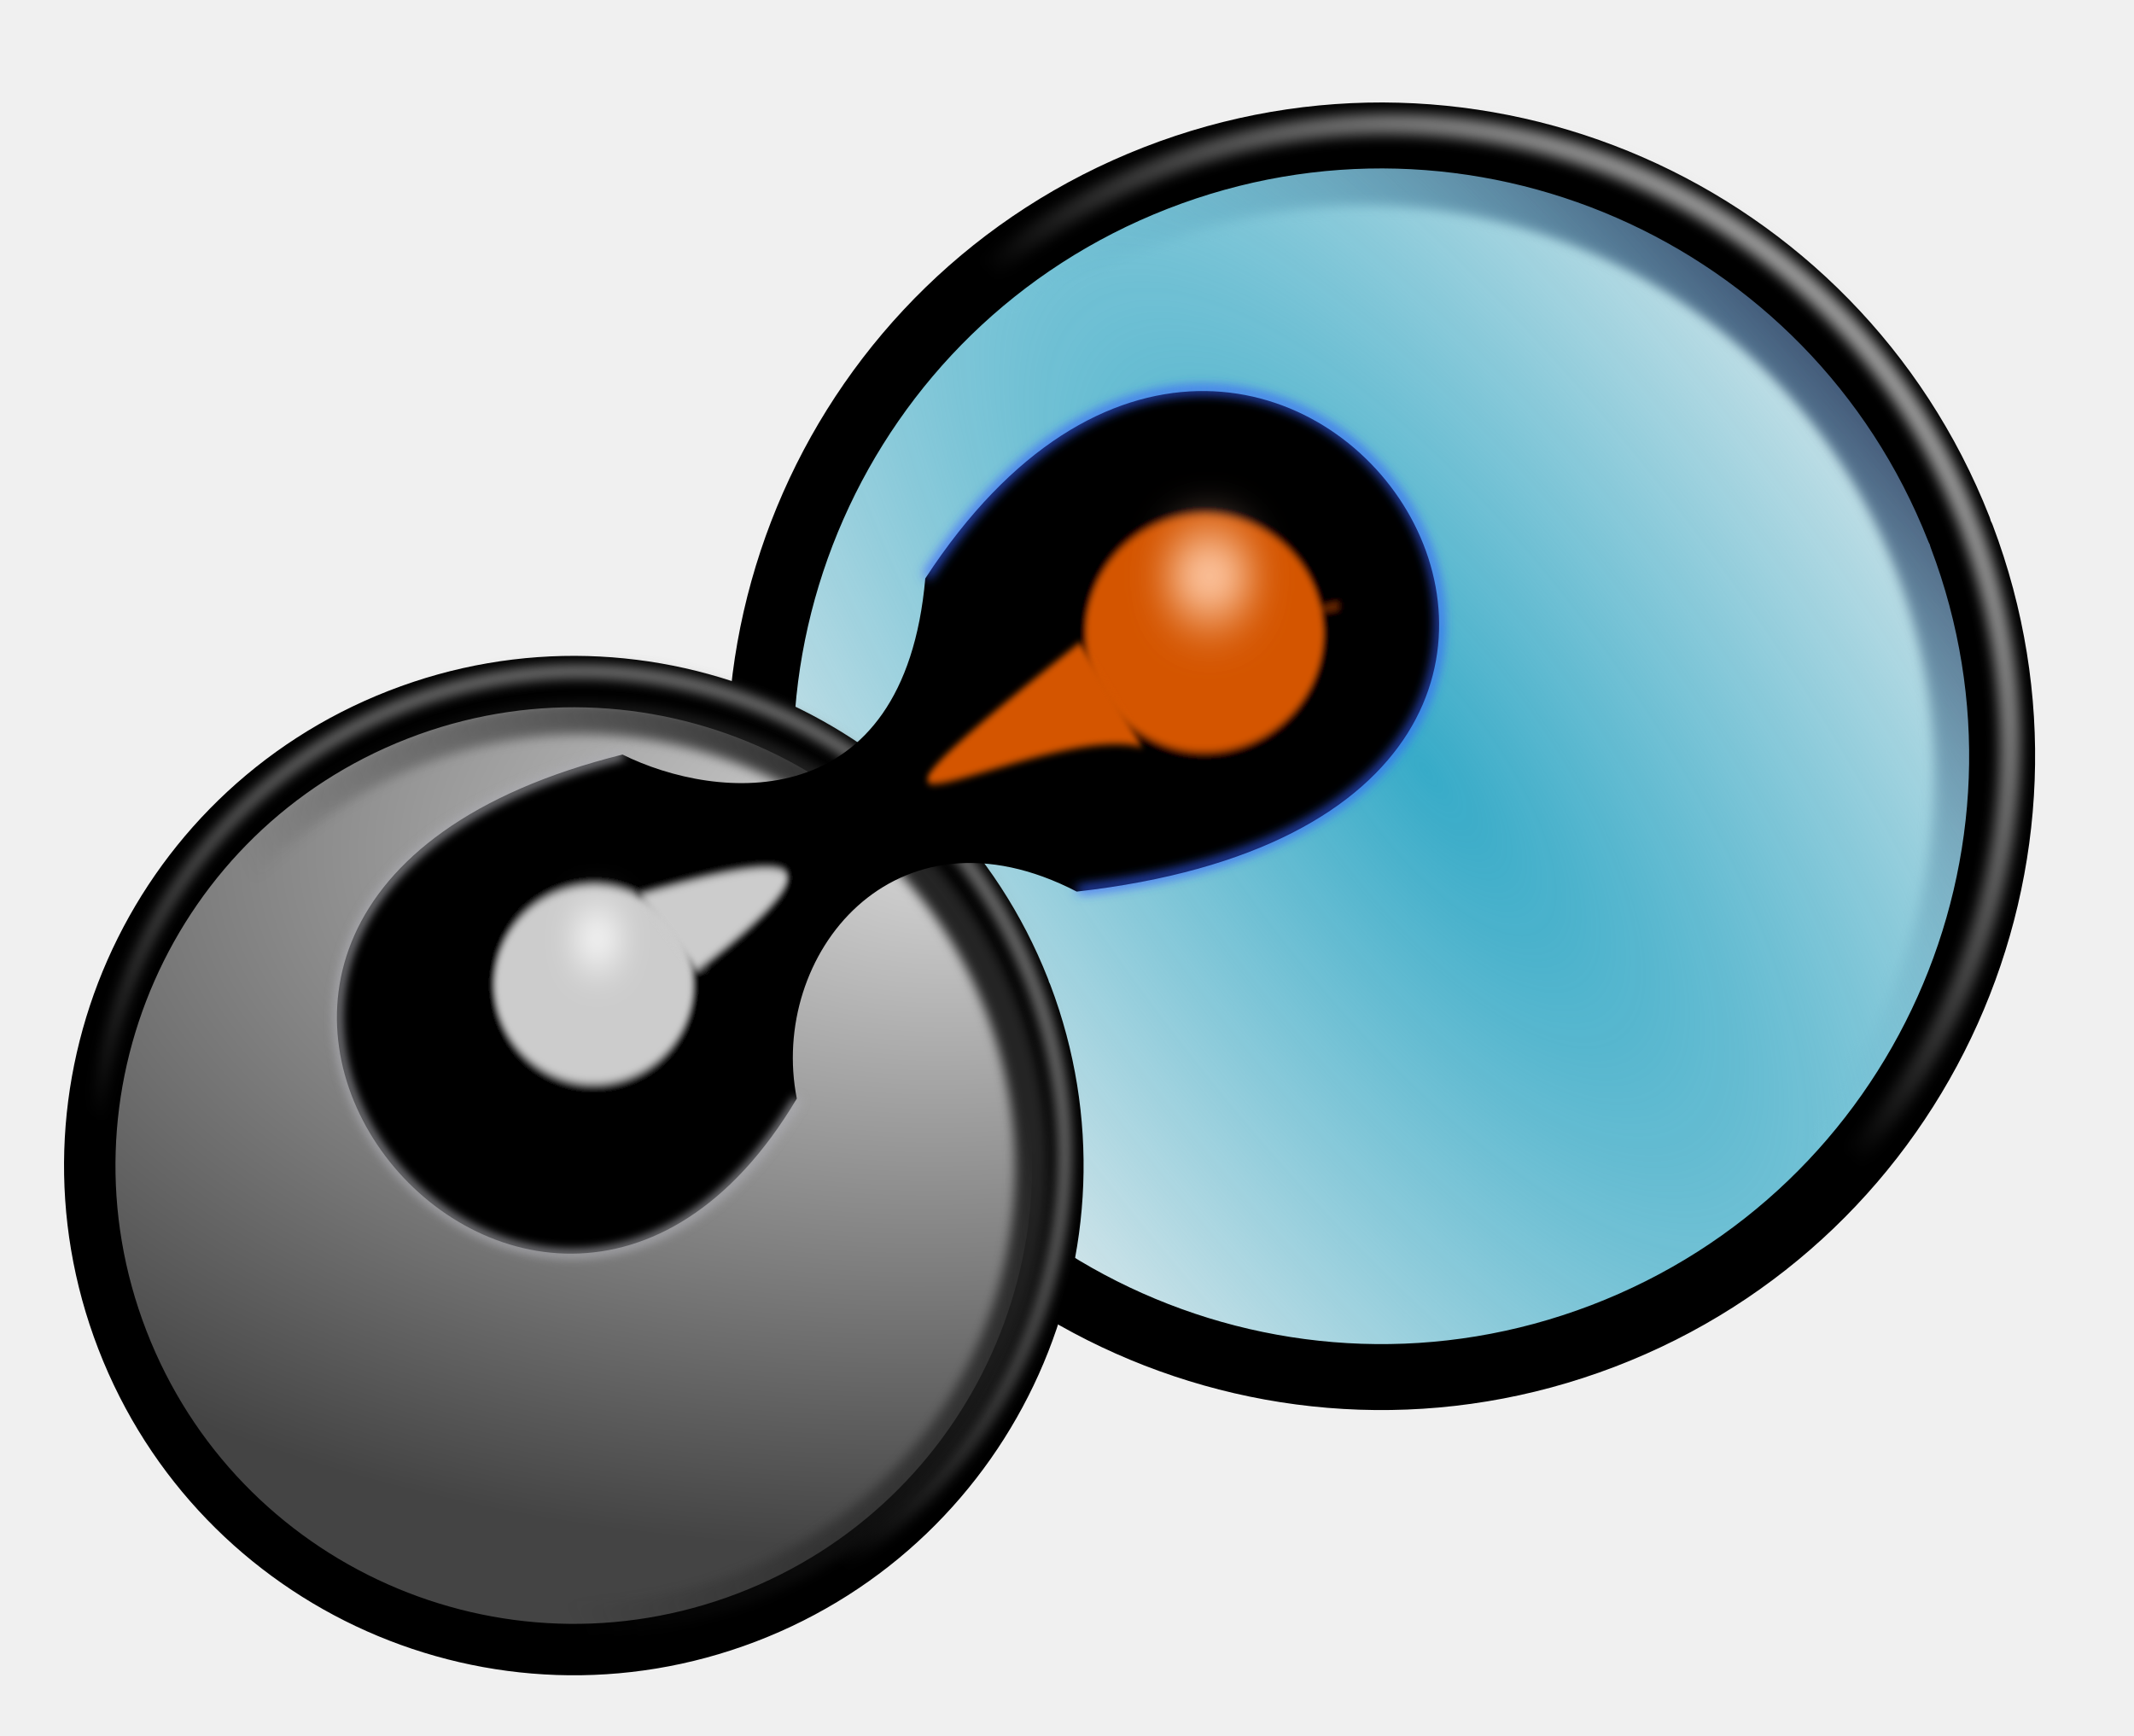
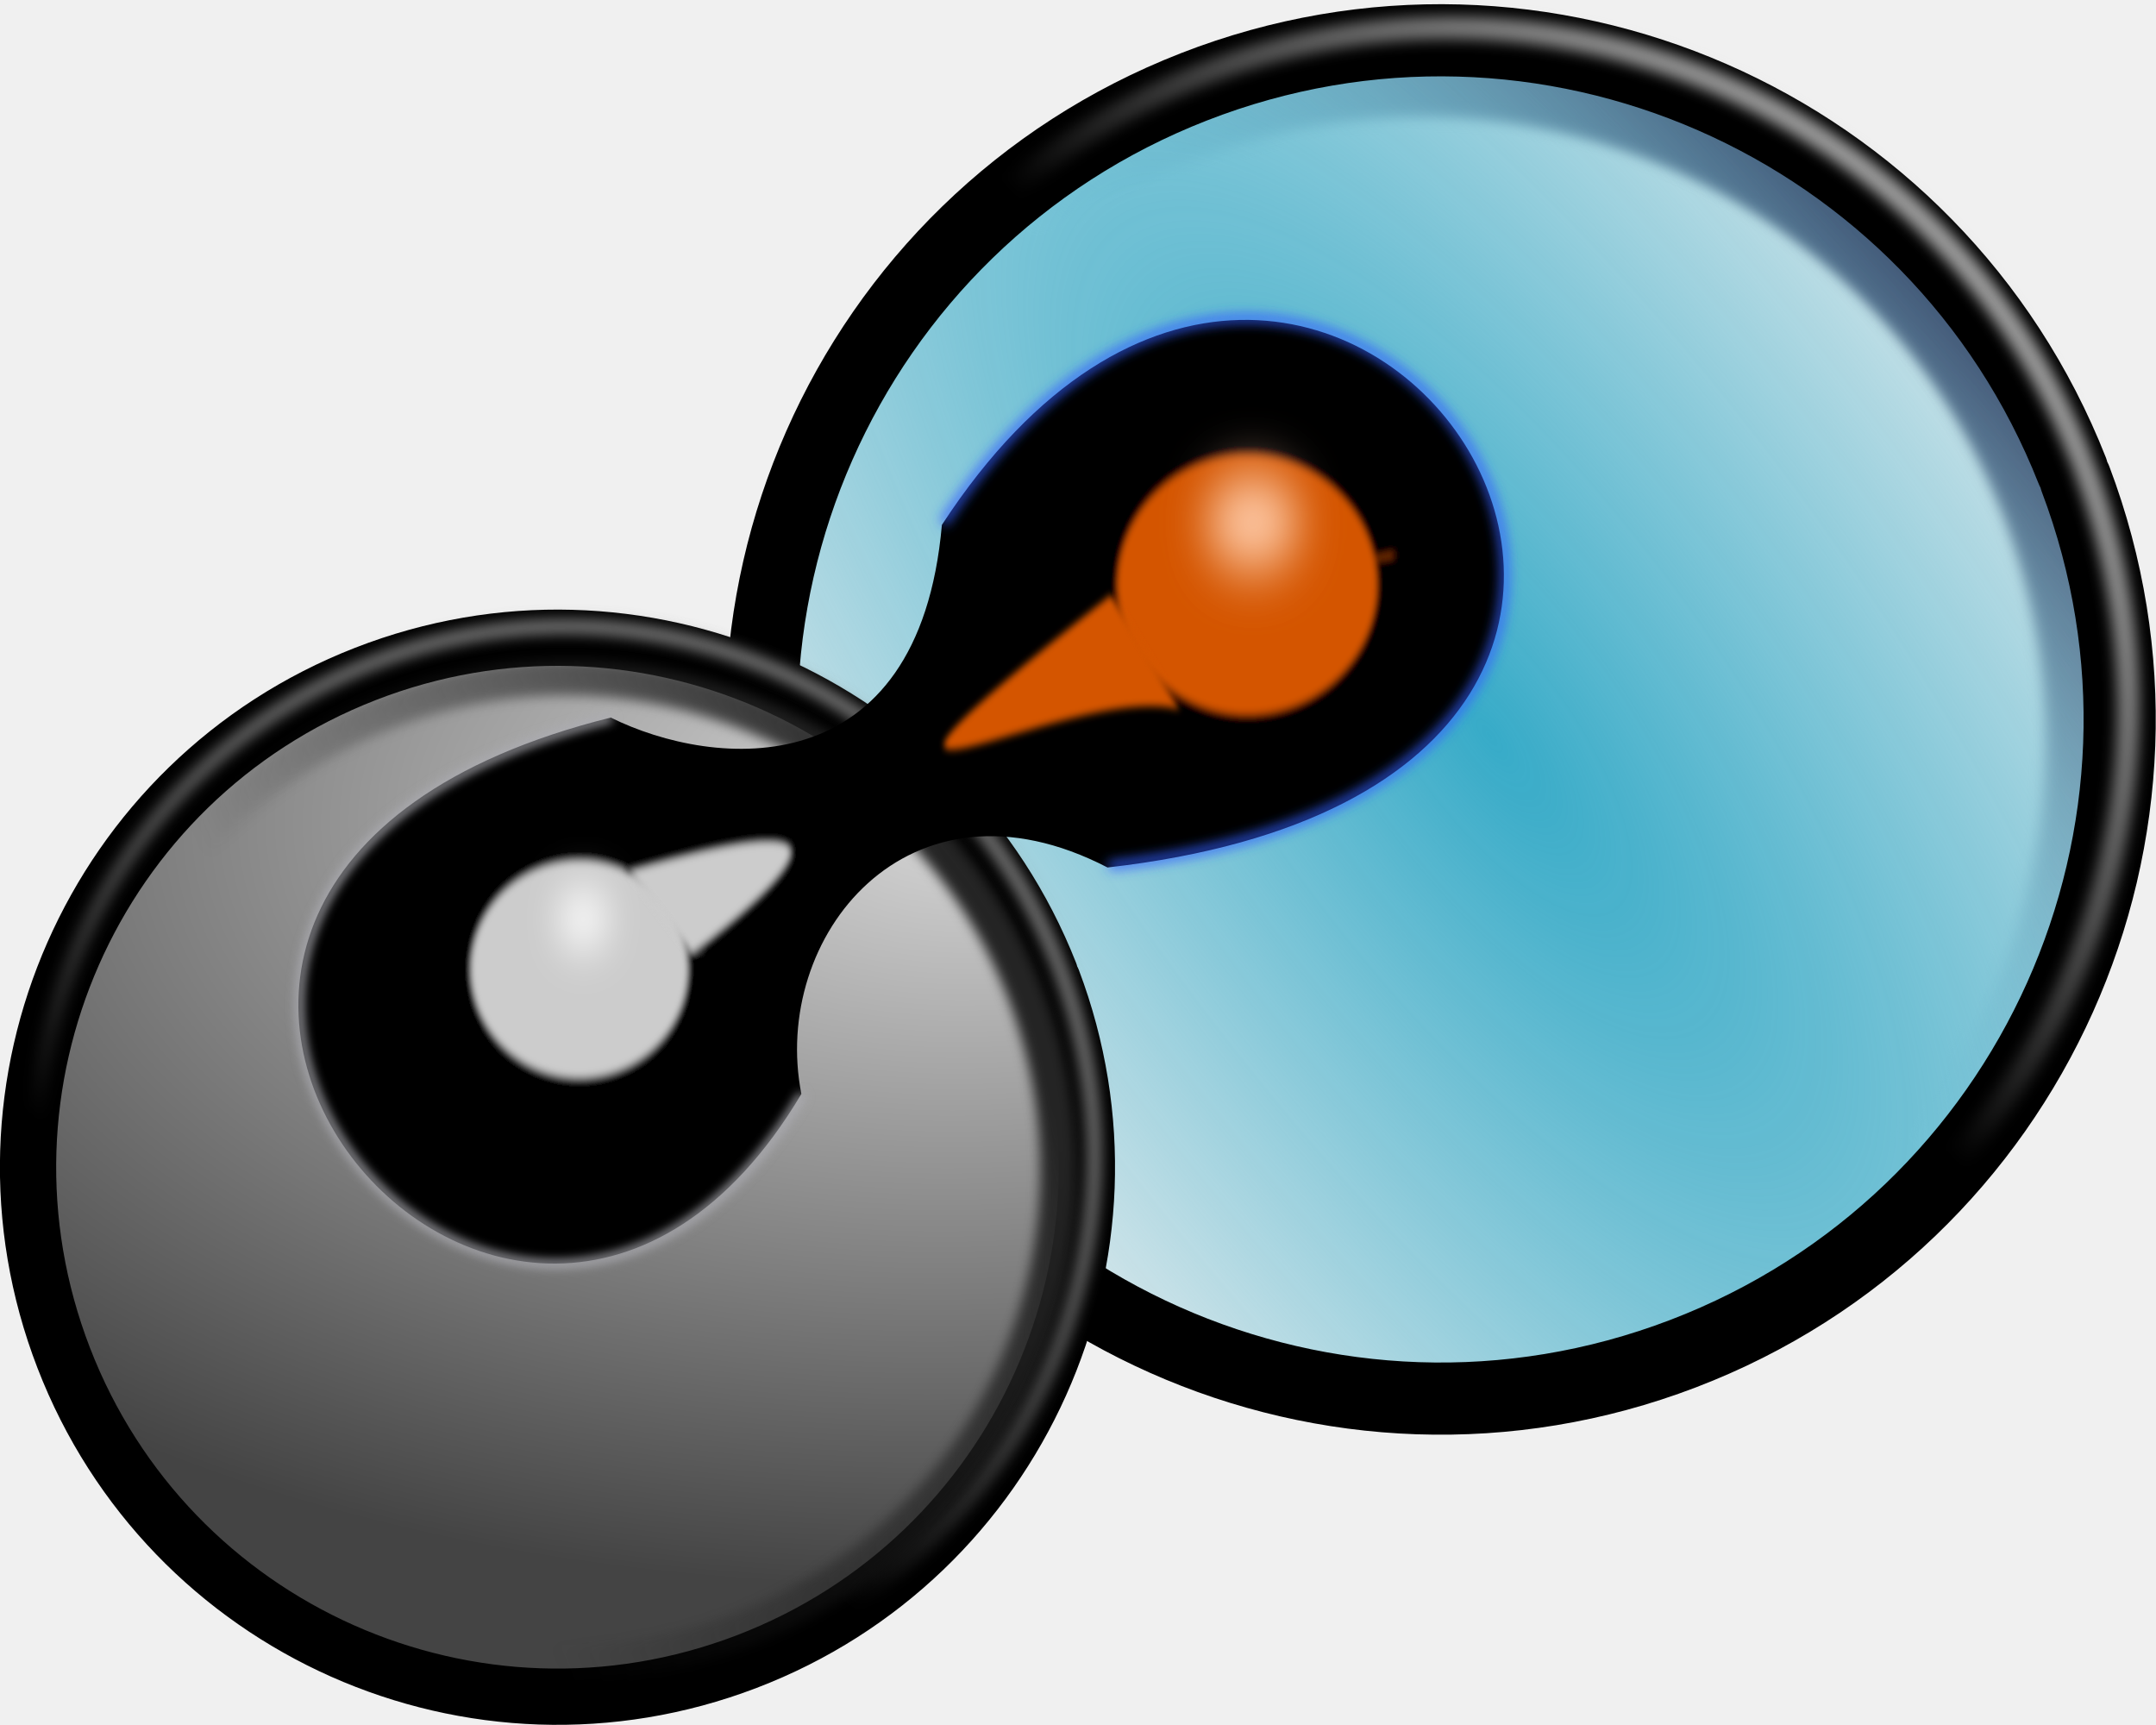
- <svg xmlns="http://www.w3.org/2000/svg" xmlns:xlink="http://www.w3.org/1999/xlink" version="1.1" id="svg2" height="249.08" width="306.154">
+ <svg xmlns="http://www.w3.org/2000/svg" xmlns:xlink="http://www.w3.org/1999/xlink" version="1.1" id="svg2" height="226.211" width="282.803">
  <defs id="defs4">
    <linearGradient id="linearGradient4534">
      <stop style="stop-color:#242424;stop-opacity:1;" offset="0" id="stop4536" />
      <stop style="stop-color:#191919;stop-opacity:0;" offset="1" id="stop4538" />
    </linearGradient>
    <linearGradient id="linearGradient10082">
      <stop id="stop10084" offset="0" style="stop-color:#ababab;stop-opacity:0.999;" />
      <stop id="stop10086" offset="1" style="stop-color:#ffffff;stop-opacity:0;" />
    </linearGradient>
    <linearGradient id="linearGradient10041">
      <stop id="stop10044" offset="0" style="stop-color:#6c6c6c;stop-opacity:1;" />
      <stop id="stop10046" offset="1" style="stop-color:#ffffff;stop-opacity:0;" />
    </linearGradient>
    <linearGradient id="linearGradient9993">
      <stop id="stop9995" offset="0" style="stop-color:#dddee0;stop-opacity:1;" />
      <stop id="stop9997" offset="1" style="stop-color:#75739c;stop-opacity:1" />
    </linearGradient>
    <linearGradient id="linearGradient8001">
      <stop id="stop8003" offset="0" style="stop-color:#37abc8;stop-opacity:1;" />
      <stop id="stop8005" offset="1" style="stop-color:#37abc8;stop-opacity:0;" />
    </linearGradient>
    <filter style="color-interpolation-filters:sRGB" width="1.3" x="-0.15" height="1.3" y="-0.15" id="filter3160">
      <feTurbulence result="result4" seed="0" numOctaves="5" baseFrequency="0.04" type="fractalNoise" id="feTurbulence3162" />
      <feDisplacementMap result="result3" scale="10" xChannelSelector="R" yChannelSelector="G" in="SourceGraphic" in2="result4" id="feDisplacementMap3164" />
      <feDiffuseLighting in="result4" result="result1" surfaceScale="2" diffuseConstant="1" lighting-color="#e9e6d7" id="feDiffuseLighting3166">
        <feDistantLight elevation="40" azimuth="235" id="feDistantLight3168" />
      </feDiffuseLighting>
      <feComposite result="result2" in="result3" operator="in" in2="result1" id="feComposite3170" />
      <feComposite k4="0" k3="0" k2="0" k1="1.7" operator="arithmetic" result="result5" in2="result1" id="feComposite3172" />
      <feBlend mode="normal" in="result5" in2="result3" id="feBlend3174" />
    </filter>
    <filter style="color-interpolation-filters:sRGB" x="-0.5" y="-0.5" height="2" width="2" id="filter3178">
      <feGaussianBlur result="result1" stdDeviation="0.01" id="feGaussianBlur3180" />
      <feBlend mode="multiply" result="fbSourceGraphic" in2="result1" id="feBlend3182" />
      <feTurbulence result="result3" numOctaves="3" seed="0" type="fractalNoise" baseFrequency="0.8" id="feTurbulence3184" />
      <feDisplacementMap result="result2" scale="50" yChannelSelector="G" xChannelSelector="R" in="fbSourceGraphic" in2="result3" id="feDisplacementMap3186" />
      <feMorphology result="result4" operator="dilate" radius="1" id="feMorphology3188" />
      <feBlend mode="screen" in2="result2" id="feBlend3190" />
    </filter>
    <filter style="color-interpolation-filters:sRGB" x="-0.5" y="-0.5" height="2" width="2" id="filter3178-6">
      <feGaussianBlur result="result1" stdDeviation="0.01" id="feGaussianBlur3180-1" />
      <feBlend mode="multiply" result="fbSourceGraphic" in2="result1" id="feBlend3182-8" />
      <feTurbulence result="result3" numOctaves="3" seed="0" type="fractalNoise" baseFrequency="0.8" id="feTurbulence3184-1" />
      <feDisplacementMap result="result2" scale="50" yChannelSelector="G" xChannelSelector="R" in="fbSourceGraphic" in2="result3" id="feDisplacementMap3186-8" />
      <feMorphology result="result4" operator="dilate" radius="1" id="feMorphology3188-9" />
      <feBlend mode="screen" in2="result2" id="feBlend3190-2" />
    </filter>
    <filter style="color-interpolation-filters:sRGB" x="-0.5" y="-0.5" height="2" width="2" id="filter3178-2">
      <feGaussianBlur result="result1" stdDeviation="0.01" id="feGaussianBlur3180-5" />
      <feBlend mode="multiply" result="fbSourceGraphic" in2="result1" id="feBlend3182-9" />
      <feTurbulence result="result3" numOctaves="3" seed="0" type="fractalNoise" baseFrequency="0.8" id="feTurbulence3184-2" />
      <feDisplacementMap result="result2" scale="50" yChannelSelector="G" xChannelSelector="R" in="fbSourceGraphic" in2="result3" id="feDisplacementMap3186-6" />
      <feMorphology result="result4" operator="dilate" radius="1" id="feMorphology3188-0" />
      <feBlend mode="screen" in2="result2" id="feBlend3190-3" />
    </filter>
    <filter style="color-interpolation-filters:sRGB" x="-0.5" y="-0.5" height="2" width="2" id="filter3178-60">
      <feGaussianBlur result="result1" stdDeviation="0.01" id="feGaussianBlur3180-50" />
      <feBlend mode="multiply" result="fbSourceGraphic" in2="result1" id="feBlend3182-2" />
      <feTurbulence result="result3" numOctaves="3" seed="0" type="fractalNoise" baseFrequency="0.8" id="feTurbulence3184-3" />
      <feDisplacementMap result="result2" scale="50" yChannelSelector="G" xChannelSelector="R" in="fbSourceGraphic" in2="result3" id="feDisplacementMap3186-5" />
      <feMorphology result="result4" operator="dilate" radius="1" id="feMorphology3188-7" />
      <feBlend mode="screen" in2="result2" id="feBlend3190-35" />
    </filter>
    <filter style="color-interpolation-filters:sRGB" x="-0.5" y="-0.5" height="2" width="2" id="filter3178-60-7">
      <feGaussianBlur result="result1" stdDeviation="0.01" id="feGaussianBlur3180-50-9" />
      <feBlend mode="multiply" result="fbSourceGraphic" in2="result1" id="feBlend3182-2-1" />
      <feTurbulence result="result3" numOctaves="3" seed="0" type="fractalNoise" baseFrequency="0.8" id="feTurbulence3184-3-6" />
      <feDisplacementMap result="result2" scale="50" yChannelSelector="G" xChannelSelector="R" in="fbSourceGraphic" in2="result3" id="feDisplacementMap3186-5-7" />
      <feMorphology result="result4" operator="dilate" radius="1" id="feMorphology3188-7-9" />
      <feBlend mode="screen" in2="result2" id="feBlend3190-35-1" />
    </filter>
    <filter style="color-interpolation-filters:sRGB" x="-0.5" y="-0.5" height="2" width="2" id="filter3178-60-7-0">
      <feGaussianBlur result="result1" stdDeviation="0.01" id="feGaussianBlur3180-50-9-7" />
      <feBlend mode="multiply" result="fbSourceGraphic" in2="result1" id="feBlend3182-2-1-9" />
      <feTurbulence result="result3" numOctaves="3" seed="0" type="fractalNoise" baseFrequency="0.8" id="feTurbulence3184-3-6-7" />
      <feDisplacementMap result="result2" scale="50" yChannelSelector="G" xChannelSelector="R" in="fbSourceGraphic" in2="result3" id="feDisplacementMap3186-5-7-6" />
      <feMorphology result="result4" operator="dilate" radius="1" id="feMorphology3188-7-9-4" />
      <feBlend mode="screen" in2="result2" id="feBlend3190-35-1-7" />
    </filter>
    <radialGradient xlink:href="#linearGradient10039" id="radialGradient10871" gradientUnits="userSpaceOnUse" gradientTransform="matrix(1.027583,-5.49276,2.41354,0.4515238,-1391.405,-9821.753)" cx="-1847.802" cy="597.618" fx="-1847.802" fy="597.618" r="35.175" />
-     <linearGradient xlink:href="#linearGradient6288" id="linearGradient10869" gradientUnits="userSpaceOnUse" gradientTransform="matrix(0.9999724,-0.00742444,0.00742444,0.9999724,1925.536,-346.476)" x1="-1578.846" y1="750.077" x2="-1662.808" y2="932.706" />
-     <linearGradient xlink:href="#linearGradient6288" id="linearGradient10867" gradientUnits="userSpaceOnUse" gradientTransform="matrix(0.9999724,-0.00742444,0.00742444,0.9999724,1925.536,-346.476)" x1="-1588.09" y1="749.23" x2="-1664.673" y2="918.881" />
+     <linearGradient xlink:href="#linearGradient6288" id="linearGradient10869" gradientUnits="userSpaceOnUse" gradientTransform="rotate(-0.425393,-45702.204,-259520.92)" x1="-1578.846" y1="750.077" x2="-1662.808" y2="932.706" />
+     <linearGradient xlink:href="#linearGradient6288" id="linearGradient10867" gradientUnits="userSpaceOnUse" gradientTransform="rotate(-0.425393,-45702.204,-259520.92)" x1="-1588.09" y1="749.23" x2="-1664.673" y2="918.881" />
    <linearGradient xlink:href="#linearGradient6288" id="linearGradient10865" gradientUnits="userSpaceOnUse" gradientTransform="translate(-59.10667,36.01846)" x1="522.185" y1="492.167" x2="172.061" y2="706.118" />
-     <linearGradient xlink:href="#linearGradient6288" id="linearGradient74190" gradientUnits="userSpaceOnUse" gradientTransform="matrix(0.9999724,-0.00742444,0.00742444,0.9999724,1984.643,-382.4945)" x1="-1578.846" y1="750.077" x2="-1662.808" y2="932.706" />
-     <linearGradient xlink:href="#linearGradient6288" id="linearGradient74188" gradientUnits="userSpaceOnUse" gradientTransform="matrix(0.9999724,-0.00742444,0.00742444,0.9999724,1984.643,-382.4945)" x1="-1588.09" y1="749.23" x2="-1664.673" y2="918.881" />
+     <linearGradient xlink:href="#linearGradient6288" id="linearGradient74190" gradientUnits="userSpaceOnUse" gradientTransform="rotate(-0.425393,-50523.879,-267499.94)" x1="-1578.846" y1="750.077" x2="-1662.808" y2="932.706" />
+     <linearGradient xlink:href="#linearGradient6288" id="linearGradient74188" gradientUnits="userSpaceOnUse" gradientTransform="rotate(-0.425393,-50523.879,-267499.94)" x1="-1588.09" y1="749.23" x2="-1664.673" y2="918.881" />
    <linearGradient xlink:href="#linearGradient6288" id="linearGradient74186" gradientUnits="userSpaceOnUse" x1="522.185" y1="492.167" x2="221.559" y2="510.249" />
-     <linearGradient xlink:href="#linearGradient6288" id="linearGradient74142" gradientUnits="userSpaceOnUse" gradientTransform="matrix(0.9999724,-0.00742444,0.00742444,0.9999724,1984.643,-382.4945)" x1="-1578.846" y1="750.077" x2="-1662.808" y2="932.706" />
-     <linearGradient xlink:href="#linearGradient6288" id="linearGradient74140" gradientUnits="userSpaceOnUse" gradientTransform="matrix(0.9999724,-0.00742444,0.00742444,0.9999724,1984.643,-382.4945)" x1="-1588.09" y1="749.23" x2="-1664.673" y2="918.881" />
+     <linearGradient xlink:href="#linearGradient6288" id="linearGradient74142" gradientUnits="userSpaceOnUse" gradientTransform="rotate(-0.425393,-50523.879,-267499.94)" x1="-1578.846" y1="750.077" x2="-1662.808" y2="932.706" />
+     <linearGradient xlink:href="#linearGradient6288" id="linearGradient74140" gradientUnits="userSpaceOnUse" gradientTransform="rotate(-0.425393,-50523.879,-267499.94)" x1="-1588.09" y1="749.23" x2="-1664.673" y2="918.881" />
    <linearGradient xlink:href="#linearGradient6288" id="linearGradient74138" gradientUnits="userSpaceOnUse" x1="522.185" y1="492.167" x2="221.559" y2="510.249" />
-     <linearGradient xlink:href="#linearGradient6288" id="linearGradient74092" gradientUnits="userSpaceOnUse" gradientTransform="matrix(0.9999724,-0.00742444,0.00742444,0.9999724,1984.643,-382.4945)" x1="-1578.846" y1="750.077" x2="-1662.808" y2="932.706" />
-     <linearGradient xlink:href="#linearGradient6288" id="linearGradient74090" gradientUnits="userSpaceOnUse" gradientTransform="matrix(0.9999724,-0.00742444,0.00742444,0.9999724,1984.643,-382.4945)" x1="-1588.09" y1="749.23" x2="-1664.673" y2="918.881" />
+     <linearGradient xlink:href="#linearGradient6288" id="linearGradient74092" gradientUnits="userSpaceOnUse" gradientTransform="rotate(-0.425393,-50523.879,-267499.94)" x1="-1578.846" y1="750.077" x2="-1662.808" y2="932.706" />
+     <linearGradient xlink:href="#linearGradient6288" id="linearGradient74090" gradientUnits="userSpaceOnUse" gradientTransform="rotate(-0.425393,-50523.879,-267499.94)" x1="-1588.09" y1="749.23" x2="-1664.673" y2="918.881" />
    <linearGradient xlink:href="#linearGradient6288" id="linearGradient74088" gradientUnits="userSpaceOnUse" x1="522.185" y1="492.167" x2="221.559" y2="510.249" />
    <linearGradient xlink:href="#linearGradient6288" id="linearGradient4353" gradientUnits="userSpaceOnUse" x1="522.185" y1="492.167" x2="221.559" y2="510.249" />
-     <linearGradient xlink:href="#linearGradient6288" id="linearGradient4297" gradientUnits="userSpaceOnUse" gradientTransform="matrix(0.9999724,-0.00742444,0.00742444,0.9999724,1984.643,-382.4945)" x1="-1588.09" y1="749.23" x2="-1664.673" y2="918.881" />
-     <linearGradient xlink:href="#linearGradient6288" id="linearGradient4294" gradientUnits="userSpaceOnUse" gradientTransform="matrix(0.9999724,-0.00742444,0.00742444,0.9999724,1984.643,-382.4945)" x1="-1578.846" y1="750.077" x2="-1662.808" y2="932.706" />
+     <linearGradient xlink:href="#linearGradient6288" id="linearGradient4297" gradientUnits="userSpaceOnUse" gradientTransform="rotate(-0.425393,-50523.879,-267499.94)" x1="-1588.09" y1="749.23" x2="-1664.673" y2="918.881" />
+     <linearGradient xlink:href="#linearGradient6288" id="linearGradient4294" gradientUnits="userSpaceOnUse" gradientTransform="rotate(-0.425393,-50523.879,-267499.94)" x1="-1578.846" y1="750.077" x2="-1662.808" y2="932.706" />
    <linearGradient xlink:href="#linearGradient6288" id="linearGradient6768" gradientUnits="userSpaceOnUse" gradientTransform="translate(-2428.467,-608.9006)" x1="-1588.09" y1="749.23" x2="-1664.673" y2="918.881" />
    <linearGradient id="linearGradient6288">
      <stop id="stop6298" offset="0" style="stop-color:#d9d9d9;stop-opacity:1;" />
      <stop style="stop-color:#444444;stop-opacity:1;" offset="1" id="stop6292" />
    </linearGradient>
    <linearGradient xlink:href="#linearGradient6288" id="linearGradient6770" gradientUnits="userSpaceOnUse" gradientTransform="translate(-2428.467,-608.9006)" x1="-1578.846" y1="750.077" x2="-1662.808" y2="932.706" />
    <linearGradient id="linearGradient10039">
      <stop style="stop-color:#ffffff;stop-opacity:1;" offset="0" id="stop10041" />
      <stop style="stop-color:#000000;stop-opacity:0;" offset="1" id="stop10043" />
    </linearGradient>
    <linearGradient id="linearGradient10889">
      <stop style="stop-color:#fff3f3;stop-opacity:1;" offset="0" id="stop10891" />
      <stop style="stop-color:#000000;stop-opacity:1;" offset="1" id="stop10893" />
    </linearGradient>
    <linearGradient id="linearGradient6288-3">
      <stop id="stop6298-3" offset="0" style="stop-color:#d9d9d9;stop-opacity:1;" />
      <stop style="stop-color:#444444;stop-opacity:1;" offset="1" id="stop6292-6" />
    </linearGradient>
    <linearGradient id="linearGradient6625">
      <stop id="stop6627" offset="0" style="stop-color:#d9d9d9;stop-opacity:1;" />
      <stop style="stop-color:#444444;stop-opacity:1;" offset="1" id="stop6629" />
    </linearGradient>
    <linearGradient id="linearGradient6632">
      <stop id="stop6634" offset="0" style="stop-color:#d9d9d9;stop-opacity:1;" />
      <stop style="stop-color:#444444;stop-opacity:1;" offset="1" id="stop6636" />
    </linearGradient>
    <linearGradient id="linearGradient10039-0">
      <stop style="stop-color:#777f94;stop-opacity:1;" offset="0" id="stop10041-4" />
      <stop style="stop-color:#000000;stop-opacity:0;" offset="1" id="stop10043-4" />
    </linearGradient>
    <radialGradient gradientUnits="userSpaceOnUse" gradientTransform="matrix(1,0,0,0.9999944,0,7.5228436e-4)" r="51.353" fy="114.348" fx="-186.974" cy="114.348" cx="-186.974" id="radialGradient7991" xlink:href="#linearGradient6625" />
    <radialGradient gradientUnits="userSpaceOnUse" gradientTransform="matrix(0.7257523,-0.5281048,1.398804,1.922317,-243.5908,-228.5467)" r="51.353" fy="135.79" fx="-195.615" cy="135.79" cx="-195.615" id="radialGradient8007" xlink:href="#linearGradient8001" />
    <filter height="2.305" y="-0.653" width="2.305" x="-0.653" id="filter9538">
      <feGaussianBlur id="feGaussianBlur9540" stdDeviation="2.064" />
    </filter>
-     <filter height="2.827" y="-0.914" width="2.827" x="-0.914" id="filter9606">
+     <filter height="2.828" y="-0.914" width="2.828" x="-0.914" id="filter9606">
      <feGaussianBlur id="feGaussianBlur9608" stdDeviation="2.89" />
    </filter>
    <radialGradient gradientUnits="userSpaceOnUse" gradientTransform="matrix(0.7257523,-0.5281048,1.398804,1.922317,-243.5908,-228.5467)" r="51.353" fy="135.79" fx="-195.615" cy="135.79" cx="-195.615" id="radialGradient8007-6" xlink:href="#linearGradient8001-5" />
    <linearGradient id="linearGradient8001-5">
      <stop id="stop8003-3" offset="0" style="stop-color:#37abc8;stop-opacity:1;" />
      <stop id="stop8005-0" offset="1" style="stop-color:#37abc8;stop-opacity:0;" />
    </linearGradient>
    <radialGradient gradientUnits="userSpaceOnUse" gradientTransform="matrix(1,0,0,0.9999944,0,7.5228436e-4)" r="51.353" fy="114.348" fx="-186.974" cy="114.348" cx="-186.974" id="radialGradient7991-9" xlink:href="#linearGradient6625-5" />
    <linearGradient id="linearGradient6625-5">
      <stop id="stop6627-7" offset="0" style="stop-color:#d9d9d9;stop-opacity:1;" />
      <stop style="stop-color:#444444;stop-opacity:1;" offset="1" id="stop6629-0" />
    </linearGradient>
    <radialGradient xlink:href="#linearGradient6625-5" id="radialGradient9674" gradientUnits="userSpaceOnUse" gradientTransform="matrix(1,0,0,0.9999944,0,7.5228436e-4)" cx="-186.974" cy="114.348" fx="-186.974" fy="114.348" r="51.353" />
    <radialGradient r="51.353" fy="109.041" fx="-176.757" cy="109.041" cx="-176.757" gradientTransform="matrix(2.014456,-0.08663805,0.04929071,1.146078,184.0402,-32.90257)" gradientUnits="userSpaceOnUse" id="radialGradient9769" xlink:href="#linearGradient6625" />
    <radialGradient gradientUnits="userSpaceOnUse" gradientTransform="matrix(0.7257523,-0.5281048,1.398804,1.922317,-243.5908,-228.5467)" r="51.353" fy="135.79" fx="-195.615" cy="135.79" cx="-195.615" id="radialGradient8007-8" xlink:href="#linearGradient8001-3" />
    <linearGradient id="linearGradient8001-3">
      <stop id="stop8003-9" offset="0" style="stop-color:#37abc8;stop-opacity:1;" />
      <stop id="stop8005-09" offset="1" style="stop-color:#37abc8;stop-opacity:0;" />
    </linearGradient>
    <radialGradient r="51.353" fy="109.041" fx="-176.757" cy="109.041" cx="-176.757" gradientTransform="matrix(2.014456,-0.08663805,0.04929071,1.146078,184.0402,-32.90257)" gradientUnits="userSpaceOnUse" id="radialGradient9769-0" xlink:href="#linearGradient6625-6" />
    <linearGradient id="linearGradient6625-6">
      <stop id="stop6627-3" offset="0" style="stop-color:#d9d9d9;stop-opacity:1;" />
      <stop style="stop-color:#444444;stop-opacity:1;" offset="1" id="stop6629-7" />
    </linearGradient>
    <linearGradient gradientUnits="userSpaceOnUse" y2="156.796" x2="-196.812" y1="102.9" x1="-164.531" id="linearGradient10048" xlink:href="#linearGradient10041" />
-     <filter id="filter10078">
+     <filter id="filter10078" x="-0.022" y="-0.022" width="1.044" height="1.044">
      <feGaussianBlur id="feGaussianBlur10080" stdDeviation="0.482" />
    </filter>
    <linearGradient gradientUnits="userSpaceOnUse" y2="133.234" x2="-196.211" y1="102.243" x1="-164.404" id="linearGradient10088" xlink:href="#linearGradient10082" />
-     <filter id="filter4119">
+     <filter id="filter4119" x="-0.101" y="-0.101" width="1.201" height="1.201">
      <feGaussianBlur id="feGaussianBlur4121" stdDeviation="0.11" />
    </filter>
-     <filter id="filter4123">
+     <filter id="filter4123" x="-0.064" y="-0.094" width="1.142" height="1.178">
      <feGaussianBlur id="feGaussianBlur4125" stdDeviation="0.489" />
    </filter>
-     <filter id="filter4127">
+     <filter id="filter4127" x="-0.038" y="-0.048" width="1.076" height="1.096">
      <feGaussianBlur id="feGaussianBlur4129" stdDeviation="0.411" />
    </filter>
-     <filter id="filter4131">
+     <filter id="filter4131" x="-0.095" y="-0.095" width="1.19" height="1.19">
      <feGaussianBlur id="feGaussianBlur4133" stdDeviation="0.092" />
    </filter>
-     <filter id="filter4139">
+     <filter id="filter4139" x="-0.021" y="-0.021" width="1.041" height="1.041">
      <feGaussianBlur id="feGaussianBlur4141" stdDeviation="0.399" />
    </filter>
-     <filter id="filter4378">
+     <filter id="filter4378" x="-0.031" y="-0.033" width="1.063" height="1.065">
      <feGaussianBlur id="feGaussianBlur4380" stdDeviation="0.769" />
    </filter>
-     <filter id="filter4416">
+     <filter id="filter4416" x="-0.033" y="-0.03" width="1.064" height="1.06">
      <feGaussianBlur id="feGaussianBlur4418" stdDeviation="0.688" />
    </filter>
    <linearGradient gradientUnits="userSpaceOnUse" y2="133.234" x2="-196.211" y1="102.243" x1="-164.404" id="linearGradient10088-2" xlink:href="#linearGradient10082-3" />
    <linearGradient id="linearGradient10082-3">
      <stop id="stop10084-4" offset="0" style="stop-color:#3c395b;stop-opacity:0.999;" />
      <stop id="stop10086-5" offset="1" style="stop-color:#ffffff;stop-opacity:0;" />
    </linearGradient>
-     <filter style="color-interpolation-filters:sRGB" id="filter4139-7">
+     <filter style="color-interpolation-filters:sRGB" id="filter4139-7" x="-0.035" y="-0.035" width="1.071" height="1.071">
      <feGaussianBlur id="feGaussianBlur4141-2" stdDeviation="0.399" />
    </filter>
    <linearGradient xlink:href="#linearGradient10082-3" id="linearGradient4437" gradientUnits="userSpaceOnUse" x1="-164.404" y1="102.243" x2="-196.211" y2="133.234" />
    <linearGradient gradientUnits="userSpaceOnUse" y2="156.796" x2="-196.812" y1="102.9" x1="-164.531" id="linearGradient10048-8" xlink:href="#linearGradient10041-1" />
    <linearGradient id="linearGradient10041-1">
      <stop id="stop10044-8" offset="0" style="stop-color:#6c6c6c;stop-opacity:1;" />
      <stop id="stop10046-4" offset="1" style="stop-color:#ffffff;stop-opacity:0;" />
    </linearGradient>
-     <filter style="color-interpolation-filters:sRGB" id="filter10078-4">
+     <filter style="color-interpolation-filters:sRGB" id="filter10078-4" x="-0.033" y="-0.033" width="1.065" height="1.065">
      <feGaussianBlur id="feGaussianBlur10080-6" stdDeviation="0.482" />
    </filter>
    <linearGradient xlink:href="#linearGradient4534" id="linearGradient4511" gradientUnits="userSpaceOnUse" x1="-170.49" y1="104.004" x2="-220.728" y2="125.739" />
    <linearGradient gradientUnits="userSpaceOnUse" y2="133.234" x2="-196.211" y1="102.243" x1="-164.404" id="linearGradient10088-7" xlink:href="#linearGradient10082-6" />
    <linearGradient id="linearGradient10082-6">
      <stop id="stop10084-0" offset="0" style="stop-color:#ababab;stop-opacity:0.999;" />
      <stop id="stop10086-6" offset="1" style="stop-color:#ffffff;stop-opacity:0;" />
    </linearGradient>
    <linearGradient xlink:href="#linearGradient10082-3-6" id="linearGradient4437-3" gradientUnits="userSpaceOnUse" x1="-164.404" y1="102.243" x2="-196.211" y2="133.234" />
    <linearGradient id="linearGradient10082-3-6">
      <stop id="stop10084-4-5" offset="0" style="stop-color:#221f44;stop-opacity:0.999;" />
      <stop id="stop10086-5-9" offset="1" style="stop-color:#ffffff;stop-opacity:0;" />
    </linearGradient>
-     <filter style="color-interpolation-filters:sRGB" id="filter4139-7-0">
+     <filter style="color-interpolation-filters:sRGB" id="filter4139-7-0" x="-0.035" y="-0.035" width="1.071" height="1.071">
      <feGaussianBlur id="feGaussianBlur4141-2-3" stdDeviation="0.399" />
    </filter>
    <linearGradient xlink:href="#linearGradient10082-3-6" id="linearGradient4624" gradientUnits="userSpaceOnUse" x1="-164.404" y1="102.243" x2="-196.211" y2="133.234" />
  </defs>
-   <g style="display:inline" transform="translate(-106.0498,-651.7341)" id="layer1">
+   <g style="display:inline" transform="translate(-115.2473,-665.8877)" id="layer1">
    <path transform="matrix(2.152841,0,0,2.152841,729.7875,472.9179)" d="m -161.177,120.707 a 39.901,39.901 0 0 1 -23.068,51.393 39.901,39.901 0 0 1 -51.471,-22.893 39.901,39.901 0 0 1 22.718,-51.549 39.901,39.901 0 0 1 51.625,22.543" id="path3960-0-6-2-7" style="fill:none;stroke:url(#linearGradient4437);stroke-width:3.716;stroke-linecap:round;stroke-linejoin:round;stroke-miterlimit:4;stroke-dasharray:none;stroke-dashoffset:0;stroke-opacity:1;filter:url(#filter4139-7)" />
    <path transform="matrix(2.152841,0,0,2.152841,728.8208,472.4302)" d="m -161.177,120.707 a 39.901,39.901 0 0 1 -23.068,51.393 39.901,39.901 0 0 1 -51.471,-22.893 39.901,39.901 0 0 1 22.718,-51.549 39.901,39.901 0 0 1 51.625,22.543" id="path3960-0-6-2-7-4" style="fill:none;stroke:url(#linearGradient4624);stroke-width:3.716;stroke-linecap:round;stroke-linejoin:round;stroke-miterlimit:4;stroke-dasharray:none;stroke-dashoffset:0;stroke-opacity:1;filter:url(#filter4139-7-0)" />
    <g transform="translate(2.736394,0.1238268)" id="g9954">
      <path style="fill:url(#radialGradient8007);fill-opacity:1;stroke:#000000;stroke-width:4.24;stroke-linecap:round;stroke-linejoin:round;stroke-miterlimit:4;stroke-dasharray:none;stroke-dashoffset:0;stroke-opacity:1" id="path3960-0-6" d="m -161.177,120.707 a 39.901,39.901 0 0 1 -23.068,51.393 39.901,39.901 0 0 1 -51.471,-22.893 39.901,39.901 0 0 1 22.718,-51.549 39.901,39.901 0 0 1 51.625,22.543" transform="matrix(2.231869,0,0,2.231869,744.4867,459.1993)" />
      <path style="fill:url(#radialGradient9769);fill-opacity:1;stroke:#000000;stroke-width:4.24;stroke-linecap:round;stroke-linejoin:round;stroke-miterlimit:4;stroke-dasharray:none;stroke-dashoffset:0;stroke-opacity:1" id="path3960-0-6-6" d="m -161.177,120.707 a 39.901,39.901 0 0 1 -23.068,51.393 39.901,39.901 0 0 1 -51.471,-22.893 39.901,39.901 0 0 1 22.718,-51.549 39.901,39.901 0 0 1 51.625,22.543" transform="matrix(1.739997,0,0,1.739997,531.0164,584.2467)" />
    </g>
    <path style="fill:none;stroke:url(#linearGradient4511);stroke-width:2.874;stroke-linecap:round;stroke-linejoin:round;stroke-miterlimit:4;stroke-dasharray:none;stroke-dashoffset:0;stroke-opacity:1;filter:url(#filter10078-4)" id="path3960-0-6-6-1-2" d="m -161.177,120.707 a 39.901,39.901 0 0 1 -23.068,51.393 39.901,39.901 0 0 1 -51.471,-22.893 39.901,39.901 0 0 1 22.718,-51.549 39.901,39.901 0 0 1 51.625,22.543" transform="matrix(1.618165,0,0,1.618165,510.6619,601.1491)" />
    <path transform="matrix(2.231869,0,0,2.231869,748.3538,457.6762)" d="m -161.177,120.707 a 39.901,39.901 0 0 1 -23.068,51.393 39.901,39.901 0 0 1 -51.471,-22.893 39.901,39.901 0 0 1 22.718,-51.549 39.901,39.901 0 0 1 51.625,22.543" id="path3960-0-6-2" style="fill:none;stroke:url(#linearGradient10088);stroke-width:1.344;stroke-linecap:round;stroke-linejoin:round;stroke-miterlimit:4;stroke-dasharray:none;stroke-dashoffset:0;stroke-opacity:1;filter:url(#filter4139)" />
-     <g transform="matrix(0.9860107,0.1666818,-0.1666818,0.9860107,134.7411,-33.99264)" id="g9617">
+     <g transform="rotate(9.594949,269.8814,785.7224)" id="g9617">
      <g id="g8009" style="stroke:#000000;stroke-opacity:1" />
    </g>
    <path style="fill:none;stroke:url(#linearGradient10048);stroke-width:1.149;stroke-linecap:round;stroke-linejoin:round;stroke-miterlimit:4;stroke-dasharray:none;stroke-dashoffset:0;stroke-opacity:1;filter:url(#filter10078)" id="path3960-0-6-6-1" d="m -161.177,120.707 a 39.901,39.901 0 0 1 -23.068,51.393 39.901,39.901 0 0 1 -51.471,-22.893 39.901,39.901 0 0 1 22.718,-51.549 39.901,39.901 0 0 1 51.625,22.543" transform="matrix(1.739997,0,0,1.739997,534.7436,582.8977)" />
    <g transform="matrix(0.832459,0.1205736,-0.1205736,0.832459,120.2294,98.39782)" id="g9610">
      <g id="g7748" transform="matrix(1.14789,0,0,1.14789,-62.1248,-127.2166)" style="stroke:none">
        <g id="g7745" style="stroke:none" />
      </g>
      <g id="g9980">
        <path style="fill:#000000;fill-opacity:1;stroke:none;stroke-width:1;stroke-miterlimit:4;stroke-dasharray:none" d="m 226.338,782.94 c -72.235,31.561 5.36,99.005 28.644,38.77 -6.462,-17.048 5.701,-39.201 30.185,-31.342 87.59,-25.221 6.556,-108.333 -25.19,-35.445 2.4,30.01 -20.976,31.839 -33.639,28.017 z" id="path4112-0" transform="matrix(1.364294,0.03223583,-0.03223583,1.364294,-82.40682,-309.8338)" />
        <path style="fill:#d45500;fill-opacity:1;stroke:#000000;stroke-opacity:1;filter:url(#filter4131)" id="path4200-3-0-4" d="m 300.469,159.237 a 3.795,3.795 0 0 1 -2.194,4.888 3.795,3.795 0 0 1 -4.895,-2.177 3.795,3.795 0 0 1 2.161,-4.902 3.795,3.795 0 0 1 4.91,2.144" transform="matrix(6.134671,0.1449493,-0.1449493,6.134671,-1501.817,-297.2543)" />
        <path style="fill:#d45500;stroke:none;filter:url(#filter4127)" d="m 289.903,772.42 c -13.593,-1.258 -44.913,27.233 -9.944,-11.627" id="path4292-6" transform="matrix(1.364294,0.03223536,-0.03223536,1.364294,-81.81197,-311.4778)" />
        <path style="fill:#ffccaa;fill-opacity:1;stroke:none;filter:url(#filter9538)" id="path4200-3-0-4-4" d="m 300.469,159.237 a 3.795,3.795 0 0 1 -2.194,4.888 3.795,3.795 0 0 1 -4.895,-2.177 3.795,3.795 0 0 1 2.161,-4.902 3.795,3.795 0 0 1 4.91,2.144" transform="matrix(1.933244,0.04567847,-0.04567847,1.933244,-270.8171,397.1646)" />
        <path transform="matrix(5.109955,0.2678014,-0.2678014,5.109955,-1272.318,-94.89821)" d="m 300.469,159.237 a 3.795,3.795 0 0 1 -2.194,4.888 3.795,3.795 0 0 1 -4.895,-2.177 3.795,3.795 0 0 1 2.161,-4.902 3.795,3.795 0 0 1 4.91,2.144" id="path4200-3-0" style="fill:#cccccc;fill-opacity:1;stroke:#000000;stroke-opacity:1;filter:url(#filter4119)" />
        <path transform="matrix(1.146317,0.06007592,-0.06007592,1.146317,-12.99668,-140.0507)" style="fill:#cccccc;stroke:#000000;stroke-opacity:1;filter:url(#filter4123)" d="m 233.781,797.841 c 14.19,-7.328 34.45,-17.062 11.183,9.875" id="path4292" />
        <path transform="matrix(1.113229,0.05834184,-0.05834184,1.113229,-119.7524,601.2578)" d="m 300.469,159.237 a 3.795,3.795 0 0 1 -2.194,4.888 3.795,3.795 0 0 1 -4.895,-2.177 3.795,3.795 0 0 1 2.161,-4.902 3.795,3.795 0 0 1 4.91,2.144" id="path4200-3-0-3" style="fill:#ffffff;fill-opacity:1;stroke:none;filter:url(#filter9606)" />
      </g>
    </g>
    <path style="fill:none;stroke:#335eff;stroke-opacity:1;filter:url(#filter4378)" d="M 260.671,779.457 C 364.634,767.67 288.819,658.097 238.943,734.519" id="path4112-0-8" />
    <path style="fill:none;stroke:#acacb2;stroke-opacity:1;filter:url(#filter4416)" d="m 195.508,760.046 c -87.796,21.901 -12.877,113.082 25.002,49.362" id="path4112-0-4" />
  </g>
</svg>
